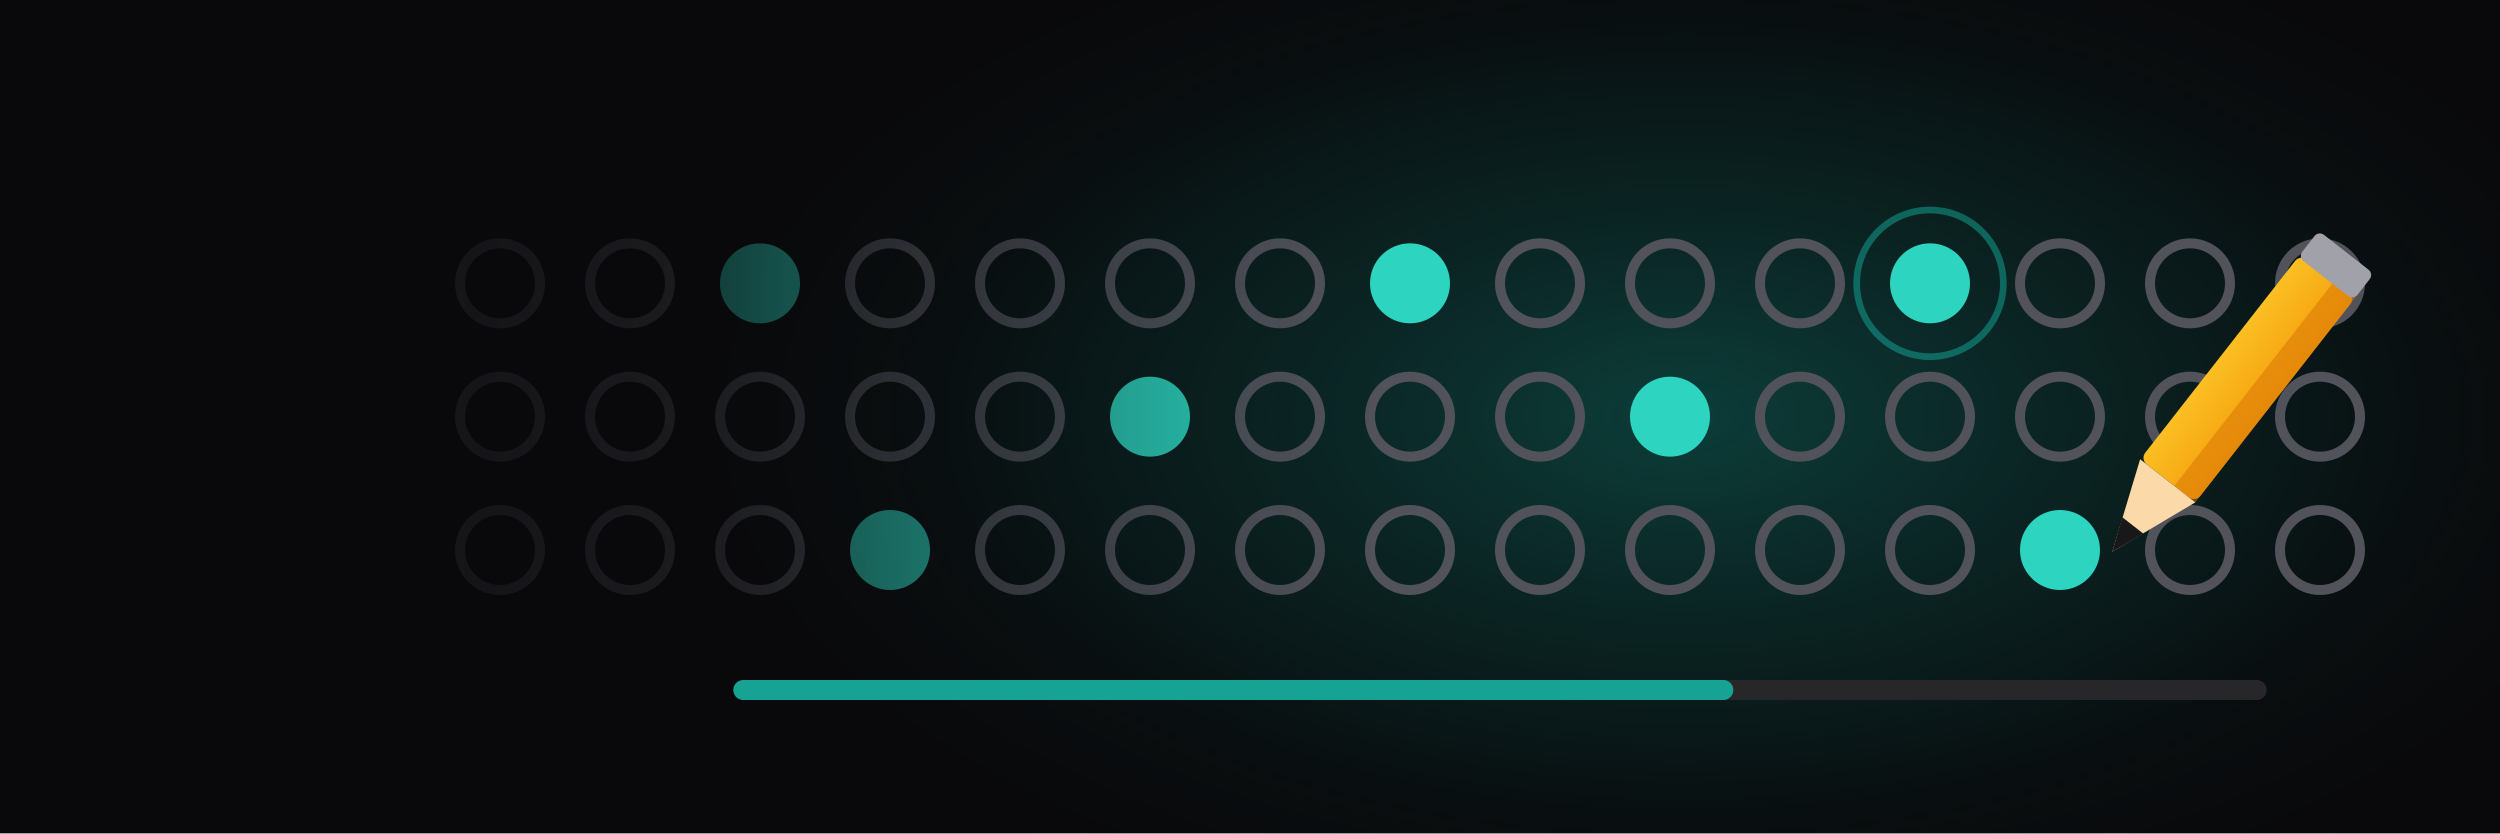
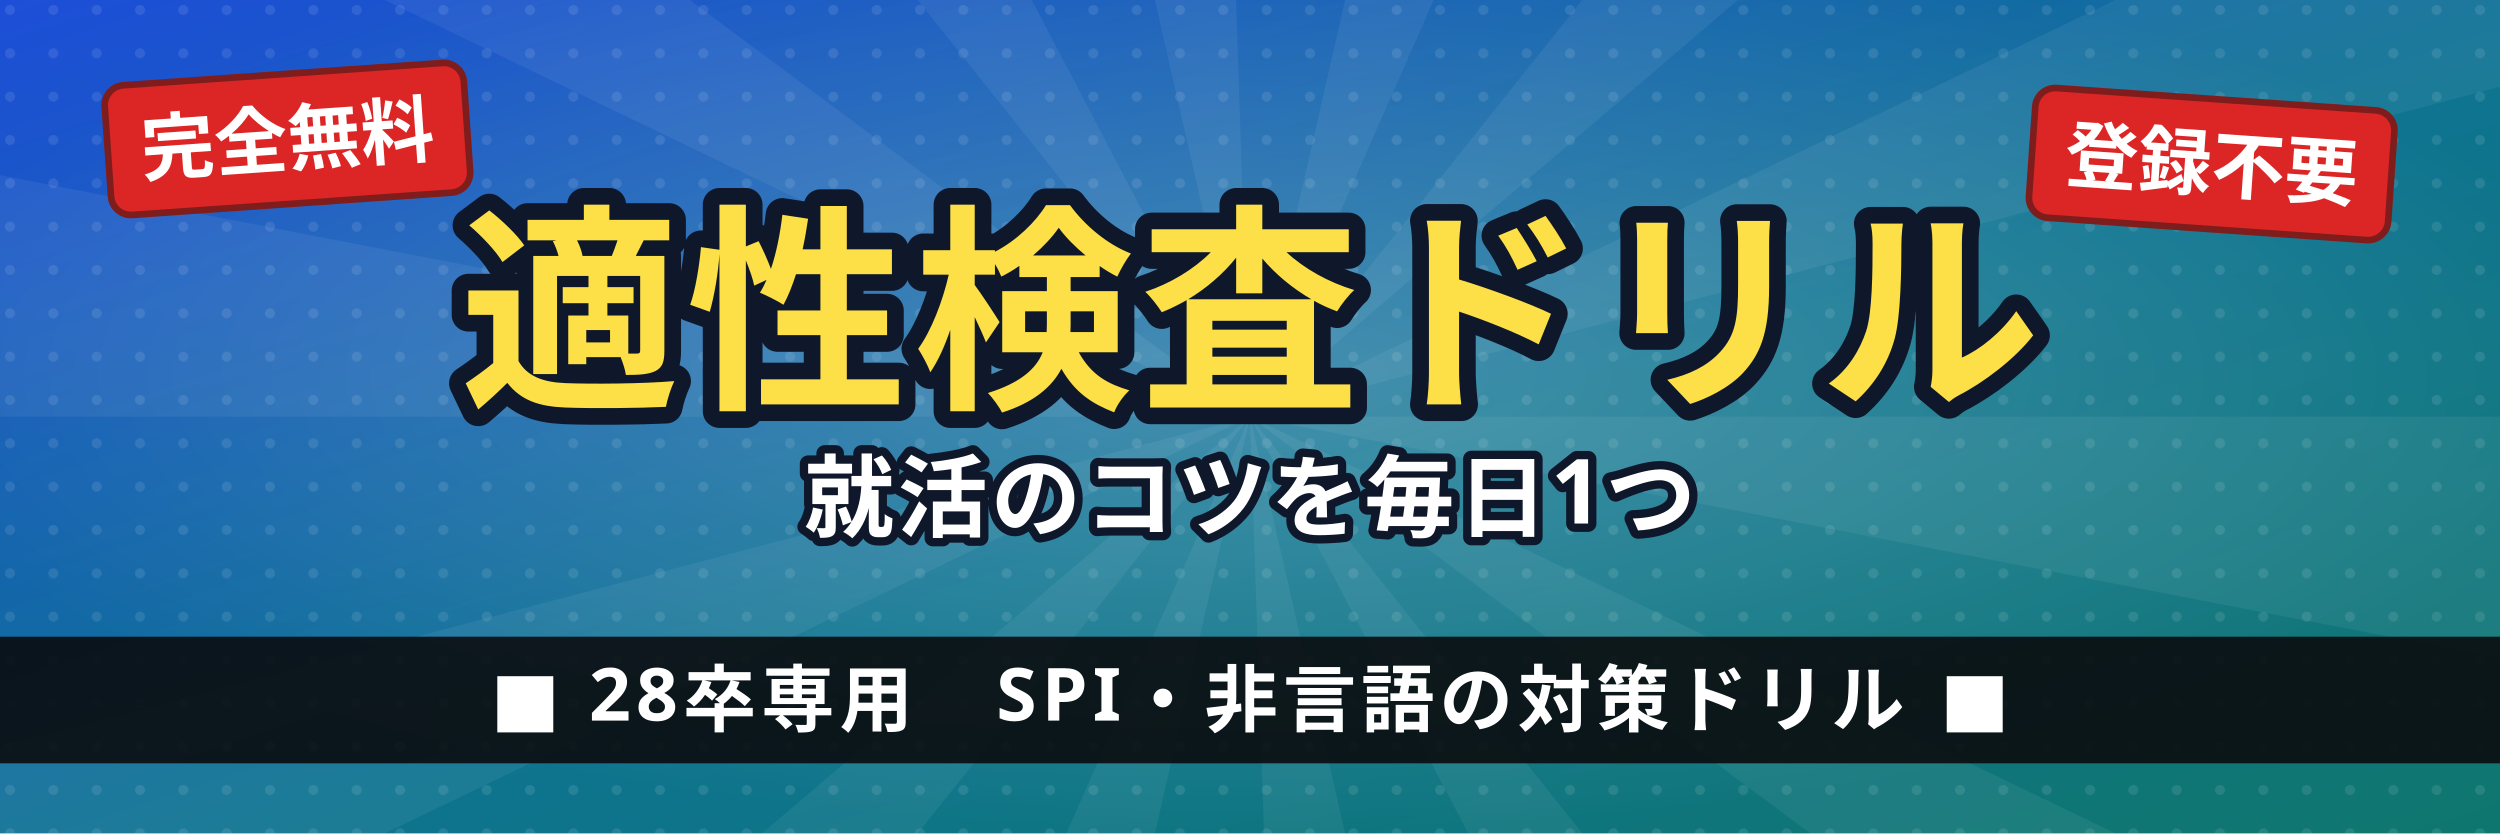
<svg xmlns="http://www.w3.org/2000/svg" width="1500" height="500" viewBox="0 0 1500 500">
  <defs>
-     <radialGradient id="glow" cx="0.5" cy="0.5" r="0.5">
-       <stop offset="0%" stop-color="#14b8a6" stop-opacity="0.30" />
-       <stop offset="60%" stop-color="#0d9488" stop-opacity="0.10" />
-       <stop offset="100%" stop-color="#09090b" stop-opacity="0" />
+     <linearGradient id="bg" x1="0" y1="0" x2="1" y2="1">
+       <stop offset="0%" stop-color="#1d4ed8" />
+       <stop offset="55%" stop-color="#0e7490" />
+       <stop offset="100%" stop-color="#0f766e" />
+     </linearGradient>
+     <radialGradient id="center" cx="0.5" cy="0.45" r="0.55">
+       <stop offset="0%" stop-color="#ffffff" stop-opacity="0.22" />
+       <stop offset="100%" stop-color="#ffffff" stop-opacity="0" />
    </radialGradient>
-     <linearGradient id="pencil" x1="0" y1="0" x2="1" y2="0">
-       <stop offset="0%" stop-color="#fbbf24" />
-       <stop offset="100%" stop-color="#f59e0b" />
-     </linearGradient>
-     <linearGradient id="fadeLeft" x1="0" y1="0" x2="1" y2="0">
-       <stop offset="0%" stop-color="#000000" />
-       <stop offset="28%" stop-color="#3f3f3f" />
-       <stop offset="55%" stop-color="#ffffff" />
-       <stop offset="100%" stop-color="#ffffff" />
-     </linearGradient>
-     <mask id="fade">
-       <rect width="1500" height="500" fill="url(#fadeLeft)" />
-     </mask>
+     <pattern id="halftone" width="26" height="26" patternUnits="userSpaceOnUse">
+       <circle cx="6" cy="6" r="3" fill="#ffffff" opacity="0.10" />
+     </pattern>
  </defs>
-   <rect width="1500" height="500" fill="#09090b" />
-   <ellipse cx="1010" cy="250" rx="620" ry="330" fill="url(#glow)" />
-   <g mask="url(#fade)">
-     <circle cx="300" cy="170" r="24" fill="none" stroke="#52525b" stroke-width="6" />
-     <circle cx="378" cy="170" r="24" fill="none" stroke="#52525b" stroke-width="6" />
-     <circle cx="456" cy="170" r="24" fill="#2dd4bf" />
-     <circle cx="534" cy="170" r="24" fill="none" stroke="#52525b" stroke-width="6" />
-     <circle cx="612" cy="170" r="24" fill="none" stroke="#52525b" stroke-width="6" />
-     <circle cx="690" cy="170" r="24" fill="none" stroke="#52525b" stroke-width="6" />
-     <circle cx="768" cy="170" r="24" fill="none" stroke="#52525b" stroke-width="6" />
-     <circle cx="846" cy="170" r="24" fill="#2dd4bf" />
-     <circle cx="924" cy="170" r="24" fill="none" stroke="#52525b" stroke-width="6" />
-     <circle cx="1002" cy="170" r="24" fill="none" stroke="#52525b" stroke-width="6" />
-     <circle cx="1080" cy="170" r="24" fill="none" stroke="#52525b" stroke-width="6" />
-     <circle cx="1236" cy="170" r="24" fill="none" stroke="#52525b" stroke-width="6" />
-     <circle cx="1314" cy="170" r="24" fill="none" stroke="#52525b" stroke-width="6" />
-     <circle cx="1392" cy="170" r="24" fill="none" stroke="#52525b" stroke-width="6" />
-     <circle cx="300" cy="250" r="24" fill="none" stroke="#52525b" stroke-width="6" />
-     <circle cx="378" cy="250" r="24" fill="none" stroke="#52525b" stroke-width="6" />
-     <circle cx="456" cy="250" r="24" fill="none" stroke="#52525b" stroke-width="6" />
-     <circle cx="534" cy="250" r="24" fill="none" stroke="#52525b" stroke-width="6" />
-     <circle cx="612" cy="250" r="24" fill="none" stroke="#52525b" stroke-width="6" />
-     <circle cx="690" cy="250" r="24" fill="#2dd4bf" />
-     <circle cx="768" cy="250" r="24" fill="none" stroke="#52525b" stroke-width="6" />
-     <circle cx="846" cy="250" r="24" fill="none" stroke="#52525b" stroke-width="6" />
-     <circle cx="924" cy="250" r="24" fill="none" stroke="#52525b" stroke-width="6" />
-     <circle cx="1002" cy="250" r="24" fill="#2dd4bf" />
-     <circle cx="1080" cy="250" r="24" fill="none" stroke="#52525b" stroke-width="6" />
-     <circle cx="1158" cy="250" r="24" fill="none" stroke="#52525b" stroke-width="6" />
-     <circle cx="1236" cy="250" r="24" fill="none" stroke="#52525b" stroke-width="6" />
-     <circle cx="1314" cy="250" r="24" fill="none" stroke="#52525b" stroke-width="6" />
-     <circle cx="1392" cy="250" r="24" fill="none" stroke="#52525b" stroke-width="6" />
-     <circle cx="300" cy="330" r="24" fill="none" stroke="#52525b" stroke-width="6" />
-     <circle cx="378" cy="330" r="24" fill="none" stroke="#52525b" stroke-width="6" />
-     <circle cx="456" cy="330" r="24" fill="none" stroke="#52525b" stroke-width="6" />
-     <circle cx="534" cy="330" r="24" fill="#2dd4bf" />
-     <circle cx="612" cy="330" r="24" fill="none" stroke="#52525b" stroke-width="6" />
-     <circle cx="690" cy="330" r="24" fill="none" stroke="#52525b" stroke-width="6" />
-     <circle cx="768" cy="330" r="24" fill="none" stroke="#52525b" stroke-width="6" />
-     <circle cx="846" cy="330" r="24" fill="none" stroke="#52525b" stroke-width="6" />
-     <circle cx="924" cy="330" r="24" fill="none" stroke="#52525b" stroke-width="6" />
-     <circle cx="1002" cy="330" r="24" fill="none" stroke="#52525b" stroke-width="6" />
-     <circle cx="1080" cy="330" r="24" fill="none" stroke="#52525b" stroke-width="6" />
-     <circle cx="1158" cy="330" r="24" fill="none" stroke="#52525b" stroke-width="6" />
-     <circle cx="1236" cy="330" r="24" fill="#2dd4bf" />
-     <circle cx="1314" cy="330" r="24" fill="none" stroke="#52525b" stroke-width="6" />
-     <circle cx="1392" cy="330" r="24" fill="none" stroke="#52525b" stroke-width="6" />
+   <rect width="1500" height="500" fill="url(#bg)" />
+   <g>
+     <polygon points="750,250 2050.0,250.0 2026.4,496.5" fill="#ffffff" opacity="0.06" />
+     <polygon points="750,250 1921.3,814.0 1793.1,1025.9" fill="#ffffff" opacity="0.06" />
+     <polygon points="750,250 1560.5,1266.4 1353.1,1401.6" fill="#ffffff" opacity="0.06" />
+     <polygon points="750,250 1039.3,1517.4 793.7,1549.3" fill="#ffffff" opacity="0.06" />
+     <polygon points="750,250 460.7,1517.4 225.7,1439.6" fill="#ffffff" opacity="0.06" />
+     <polygon points="750,250 -60.5,1266.4 -238.5,1094.3" fill="#ffffff" opacity="0.06" />
+     <polygon points="750,250 -421.3,814.0 -507.0,581.8" fill="#ffffff" opacity="0.06" />
+     <polygon points="750,250 -550.0,250.0 -526.4,3.5" fill="#ffffff" opacity="0.06" />
+     <polygon points="750,250 -421.3,-314.0 -293.1,-525.9" fill="#ffffff" opacity="0.06" />
+     <polygon points="750,250 -60.5,-766.4 146.9,-901.6" fill="#ffffff" opacity="0.06" />
+     <polygon points="750,250 460.7,-1017.4 706.3,-1049.3" fill="#ffffff" opacity="0.06" />
+     <polygon points="750,250 1039.3,-1017.4 1274.3,-939.6" fill="#ffffff" opacity="0.06" />
+     <polygon points="750,250 1560.5,-766.4 1738.5,-594.3" fill="#ffffff" opacity="0.06" />
+     <polygon points="750,250 1921.3,-314.0 2007.0,-81.8" fill="#ffffff" opacity="0.06" />
  </g>
-   <circle cx="1158" cy="170" r="44" fill="none" stroke="#14b8a6" stroke-width="4" opacity="0.45" />
-   <circle cx="1158" cy="170" r="24" fill="#2dd4bf" />
-   <g transform="translate(1276 320) rotate(38)">
-     <rect x="-21" y="-196" width="42" height="156" rx="5" fill="url(#pencil)" />
-     <rect x="5" y="-196" width="16" height="156" fill="#d97706" opacity="0.55" />
-     <polygon points="-21,-40 21,-40 0,14" fill="#fcd9a8" />
-     <polygon points="-8,-6 8,-6 0,14" fill="#18181b" />
-     <rect x="-21" y="-214" width="42" height="20" rx="4" fill="#a1a1aa" />
+   <rect width="1500" height="500" fill="url(#halftone)" />
+   <rect width="1500" height="500" fill="url(#center)" />
+   <text x="750" y="235" font-family="Yu Gothic UI, Meiryo, sans-serif" font-size="132" font-weight="bold" text-anchor="middle" letter-spacing="4" fill="none" stroke="#0f172a" stroke-width="20" stroke-linejoin="round">適性検査ドリル</text>
+   <text x="750" y="235" font-family="Yu Gothic UI, Meiryo, sans-serif" font-size="132" font-weight="bold" text-anchor="middle" letter-spacing="4" fill="#fde047">適性検査ドリル</text>
+   <text x="750" y="318" font-family="Yu Gothic UI, Meiryo, sans-serif" font-size="54" font-weight="bold" text-anchor="middle" letter-spacing="2" fill="none" stroke="#0f172a" stroke-width="10" stroke-linejoin="round">就活のコツを毎日1つ</text>
+   <text x="750" y="318" font-family="Yu Gothic UI, Meiryo, sans-serif" font-size="54" font-weight="bold" text-anchor="middle" letter-spacing="2" fill="#ffffff">就活のコツを毎日1つ</text>
+   <rect x="0" y="382" width="1500" height="76" fill="#09090b" opacity="0.88" />
+   <text x="750" y="434" font-family="Yu Gothic UI, Meiryo, sans-serif" font-size="44" font-weight="bold" text-anchor="middle" fill="#ffffff" letter-spacing="3">■ 28卒専用　SPI・非言語の対策ドリル ■</text>
+   <g transform="translate(62 52) rotate(-4)">
+     <rect x="0" y="0" width="216" height="78" rx="12" fill="#dc2626" stroke="#7f1d1d" stroke-width="4" />
+     <text x="108" y="55" font-family="Yu Gothic UI, Meiryo, sans-serif" font-size="44" font-weight="bold" text-anchor="middle" fill="#ffffff">完全無料</text>
  </g>
-   <rect x="440" y="408" width="920" height="12" rx="6" fill="#27272a" />
-   <rect x="440" y="408" width="600" height="12" rx="6" fill="#14b8a6" opacity="0.85" />
+   <g transform="translate(1222 52) rotate(4)">
+     <rect x="0" y="0" width="216" height="78" rx="12" fill="#dc2626" stroke="#7f1d1d" stroke-width="4" />
+     <text x="108" y="55" font-family="Yu Gothic UI, Meiryo, sans-serif" font-size="44" font-weight="bold" text-anchor="middle" fill="#ffffff">登録不要</text>
+   </g>
</svg>
